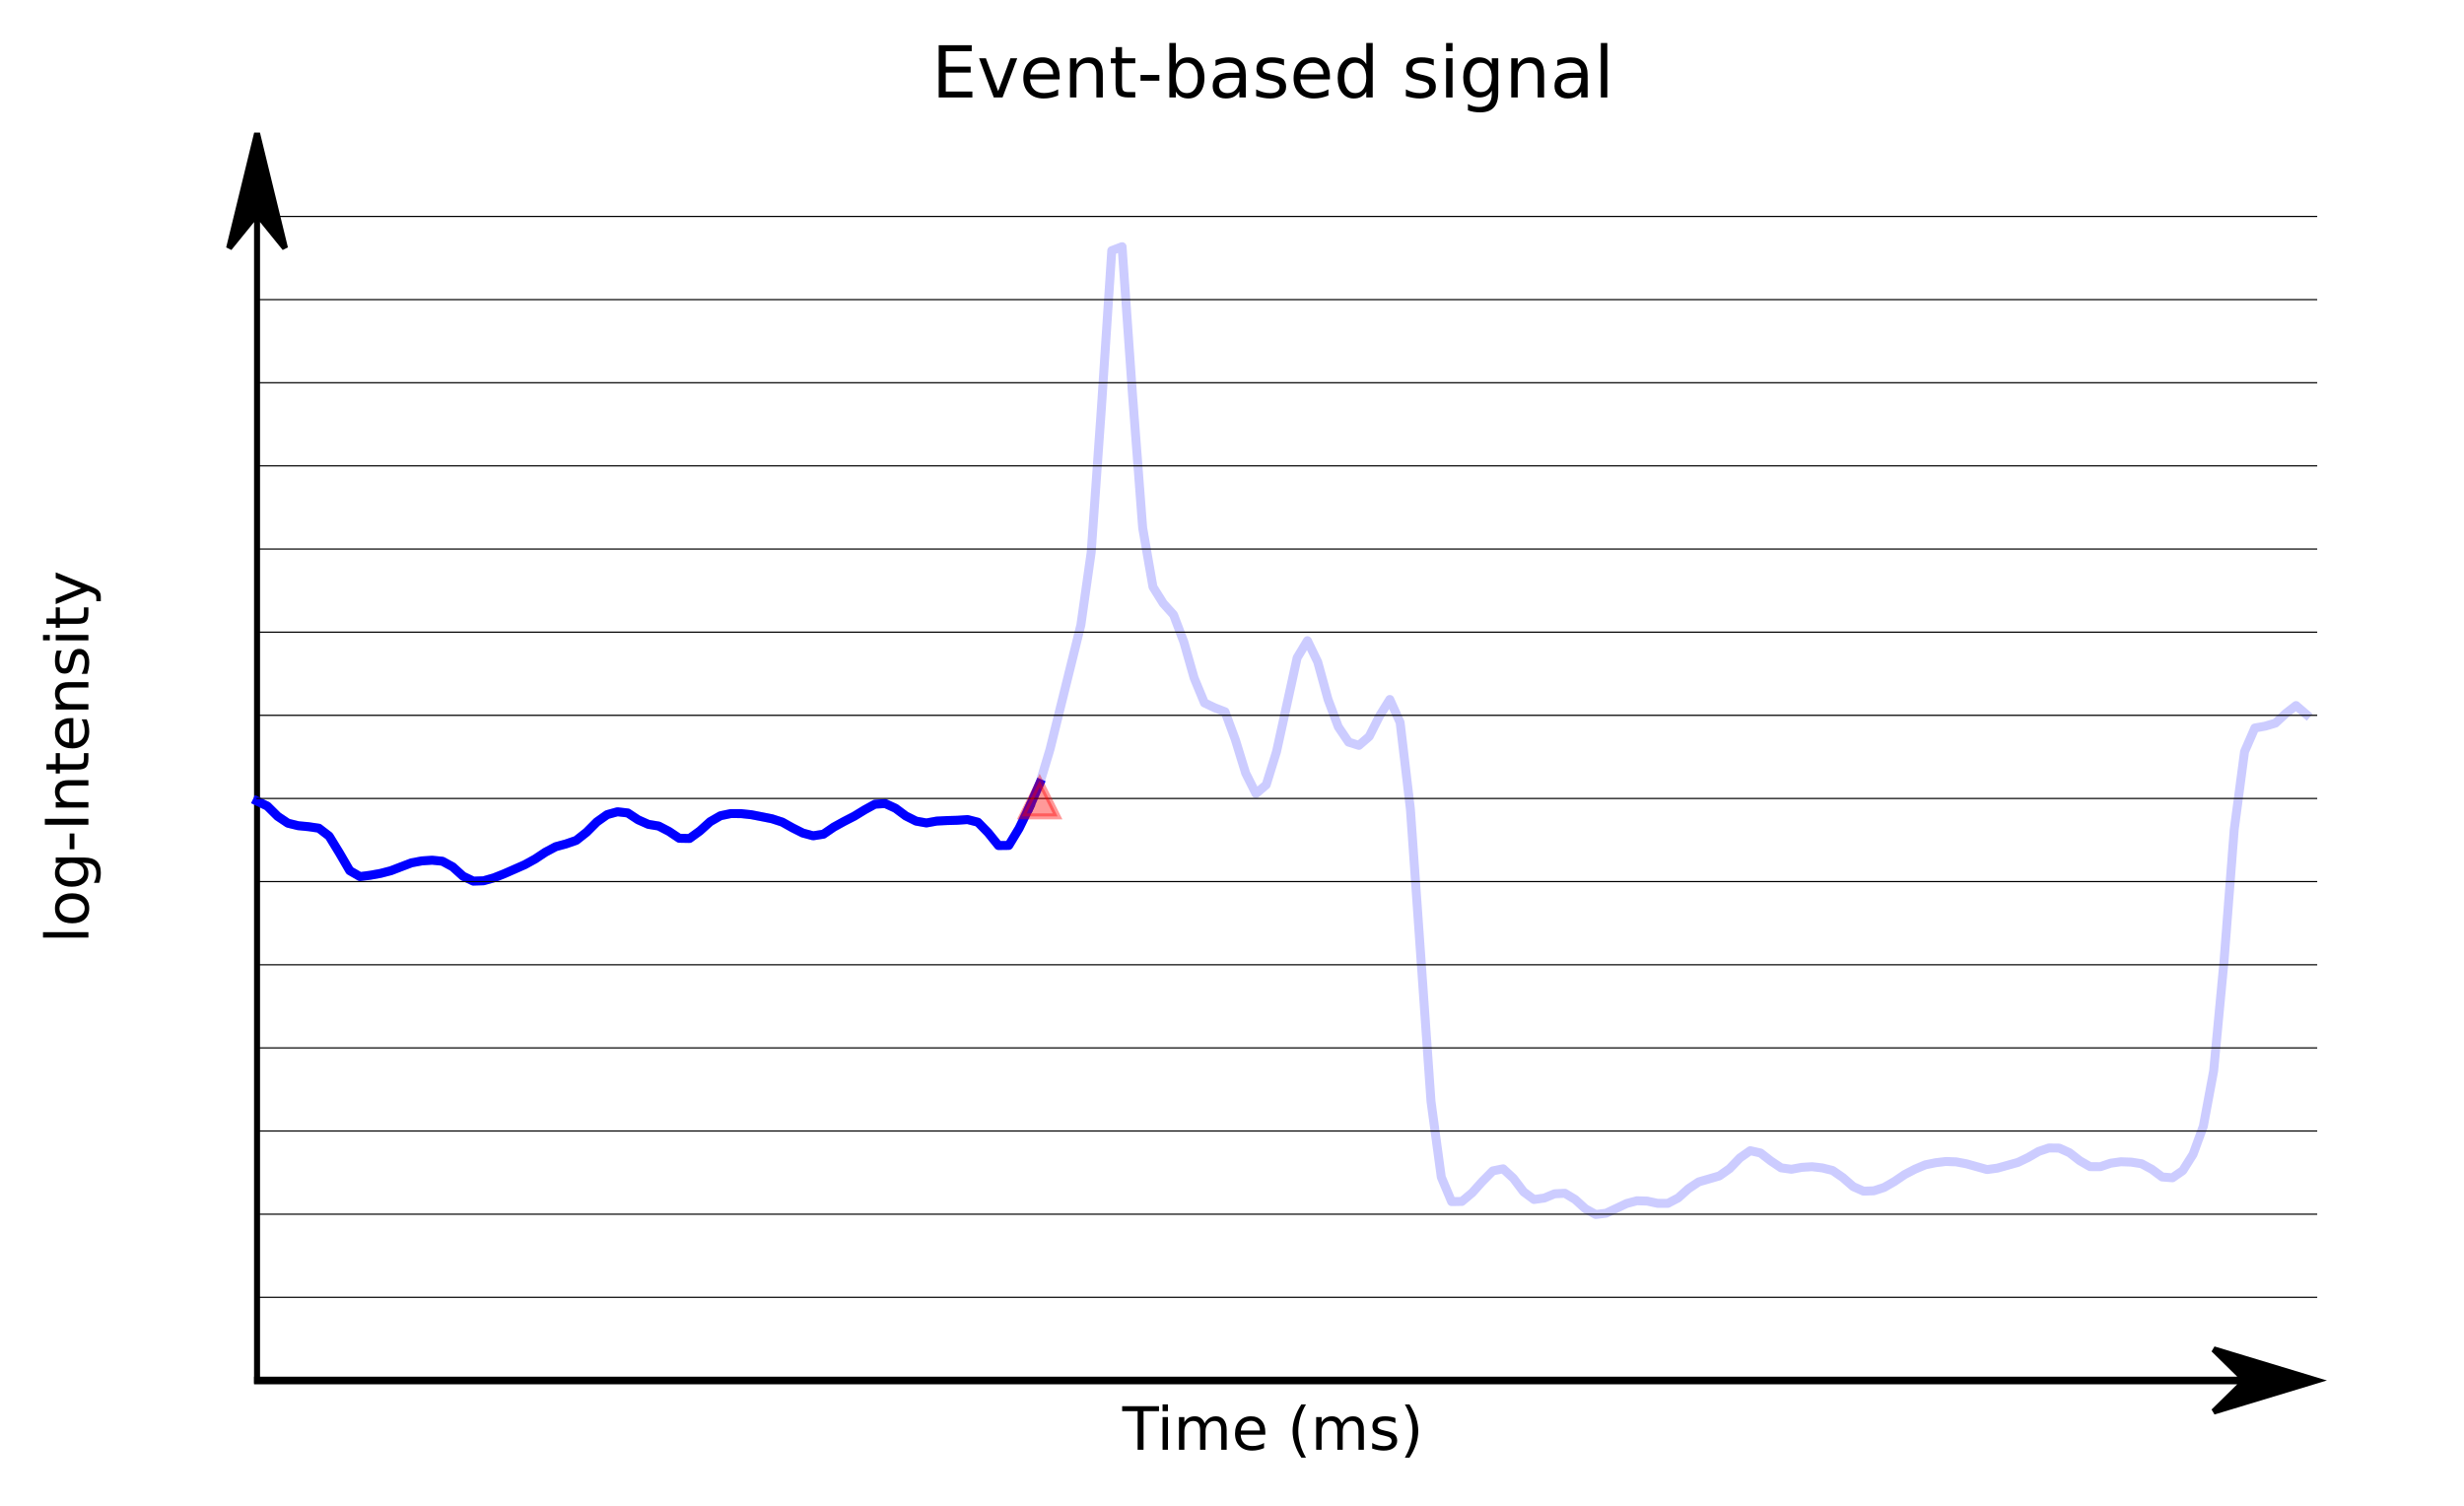
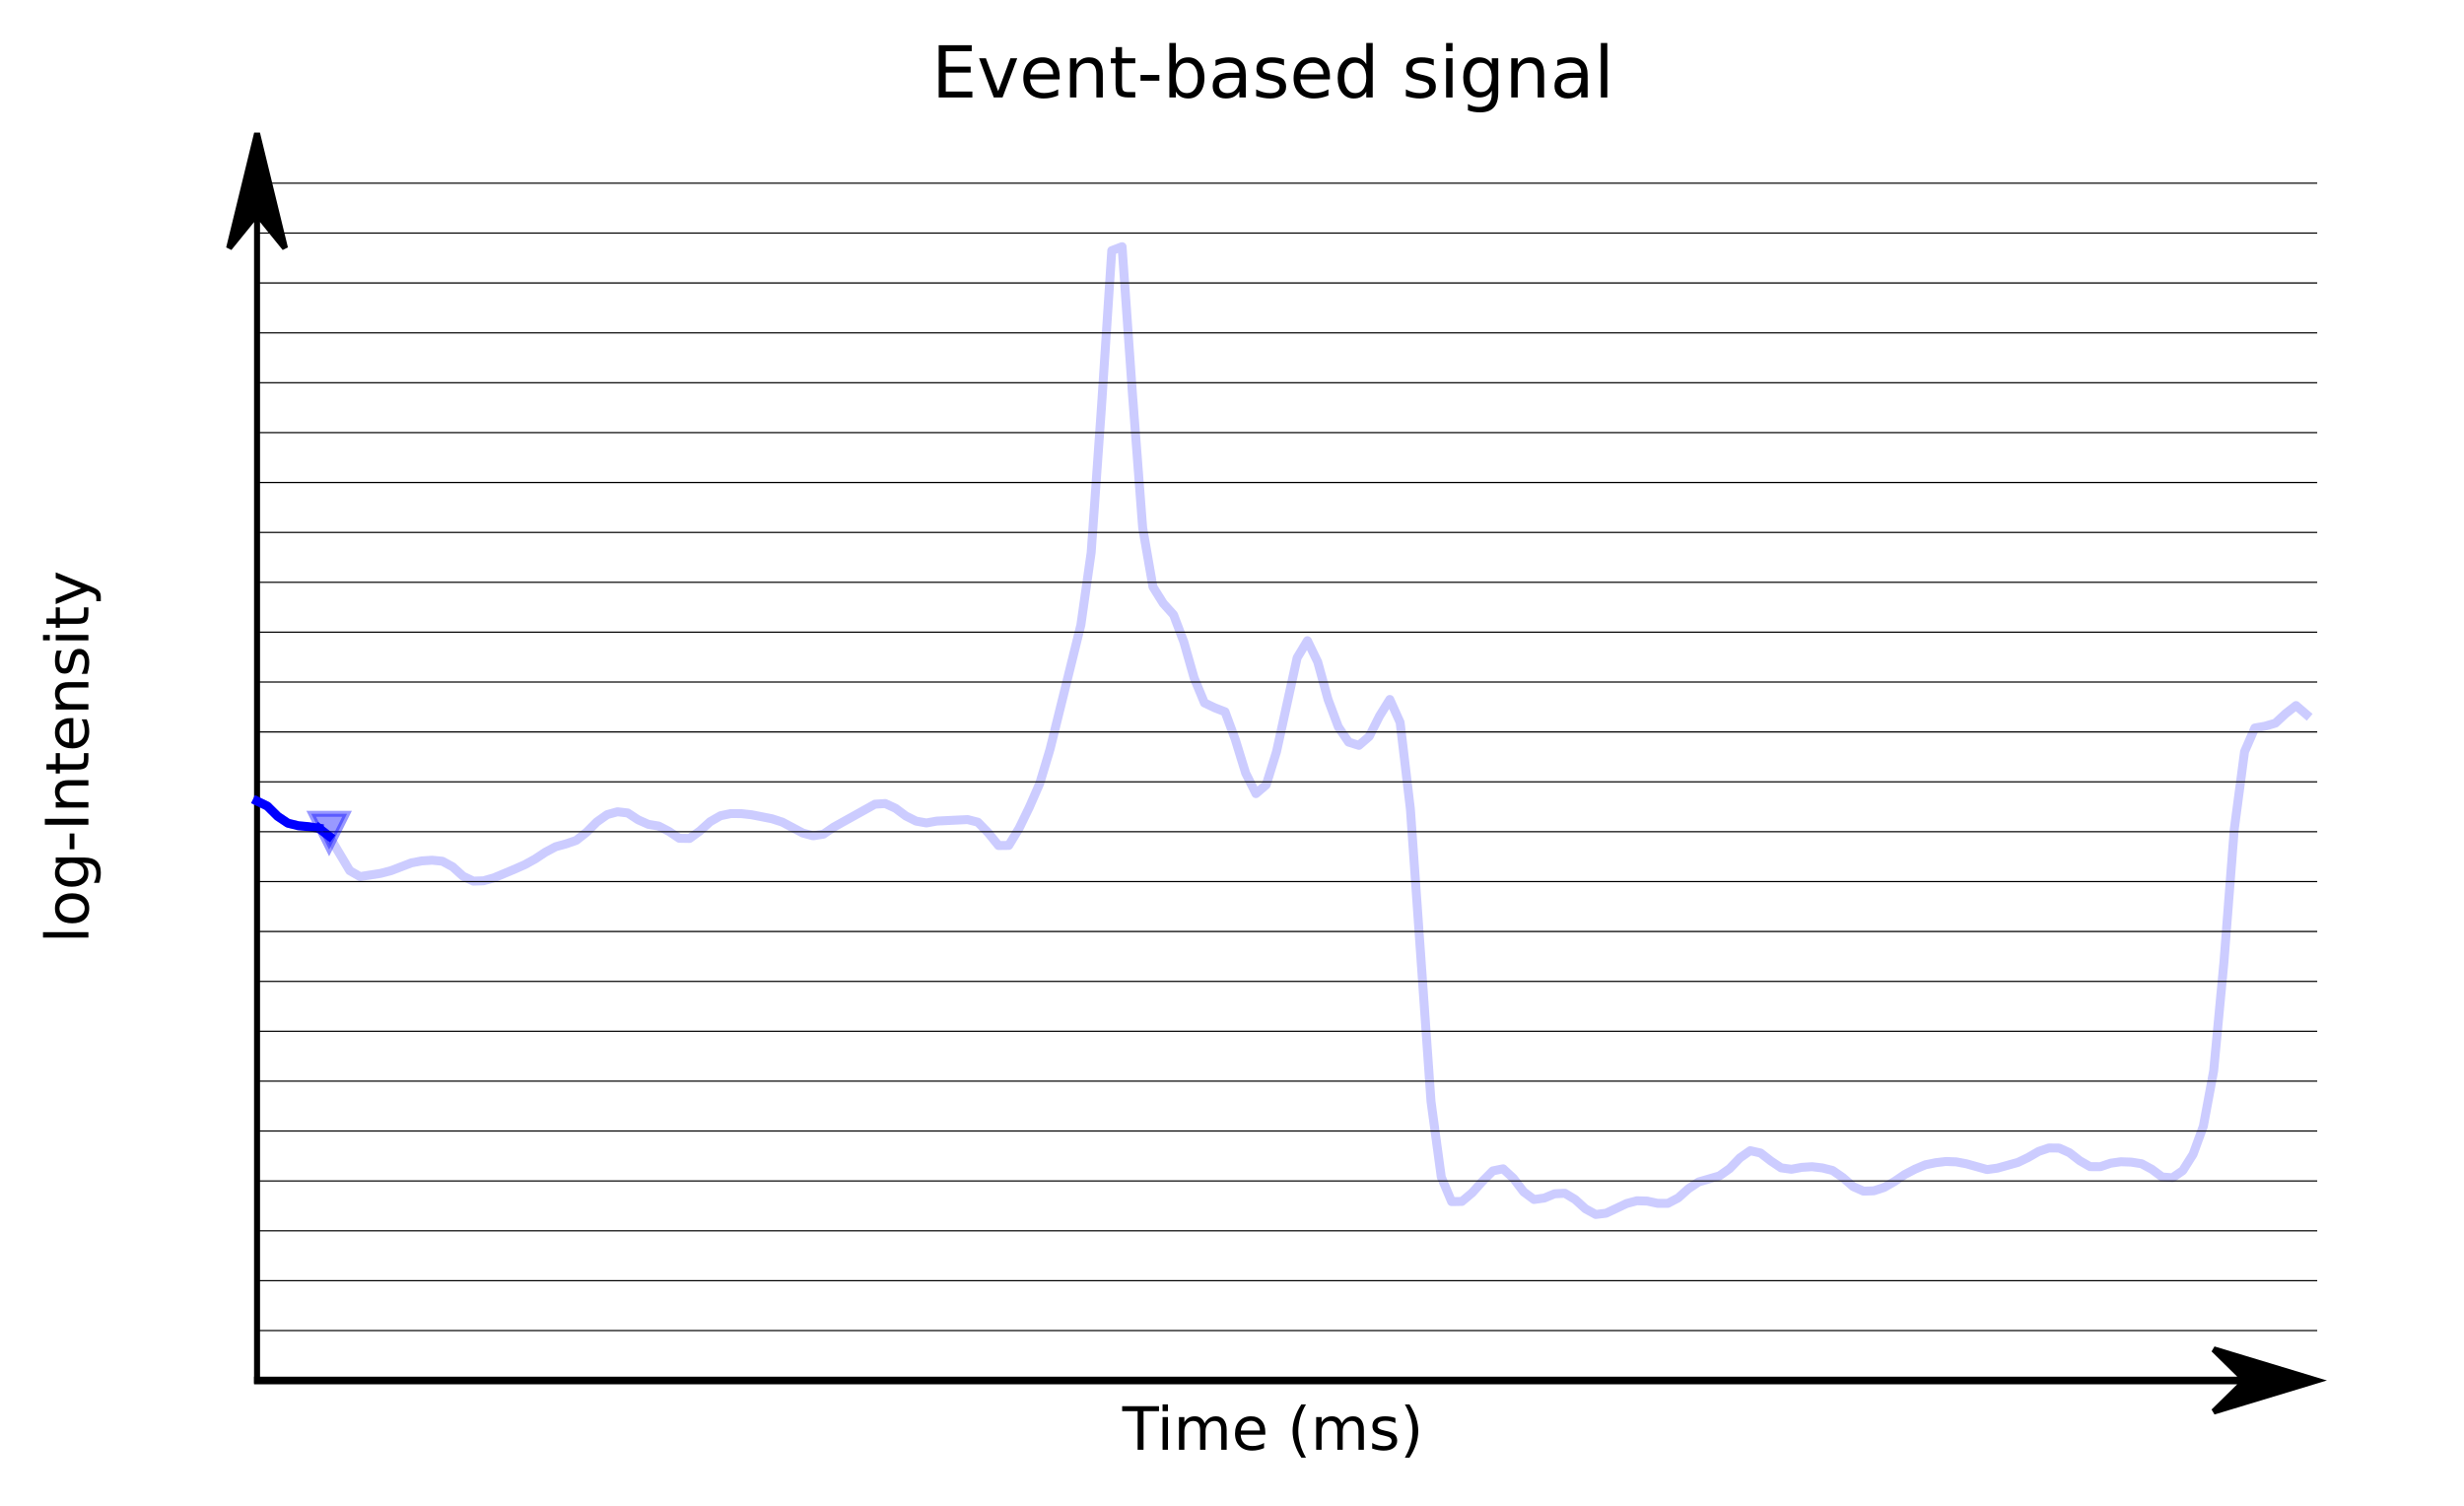
<svg xmlns="http://www.w3.org/2000/svg" xmlns:xlink="http://www.w3.org/1999/xlink" width="412.523pt" height="251.996pt" viewBox="0 0 412.523 251.996" version="1.1">
  <defs>
    <style type="text/css">*{stroke-linejoin: round; stroke-linecap: butt}</style>
  </defs>
  <g id="figure_1">
    <g id="patch_1">
      <path d="M 0 251.996  L 412.523 251.996  L 412.523 0  L 0 0  L 0 251.996  z " style="fill: none" />
    </g>
    <g id="axes_1">
      <g id="patch_2">
        <path d="M 20.878 231.118  L 405.323 231.118  L 405.323 22.318  L 20.878 22.318  L 20.878 231.118  z " style="fill: none" />
      </g>
      <g id="patch_3">
        <path d="M 387.848 231.118  L 370.608 236.338  L 375.78 231.256  L 43.035 231.256  L 43.035 230.98  L 375.78 230.98  L 370.608 225.898  z " style="stroke: #000000; stroke-linejoin: miter" />
      </g>
      <g id="patch_4">
        <path d="M 43.035 22.318  L 47.717 41.54  L 43.036 35.774  L 43.036 231.118  L 43.034 231.118  L 43.034 35.774  L 38.353 41.54  z " style="stroke: #000000; stroke-linejoin: miter" />
      </g>
      <g id="matplotlib.axis_1">
        <g id="text_1">
          <g transform="translate(187.9013 242.7166) scale(0.1 -0.1)">
            <defs>
              <path id="DejaVuSans-54" d="M -19 4666  L 3928 4666  L 3928 4134  L 2272 4134  L 2272 0  L 1638 0  L 1638 4134  L -19 4134  L -19 4666  z " transform="scale(0.015625)" />
              <path id="DejaVuSans-69" d="M 603 3500  L 1178 3500  L 1178 0  L 603 0  L 603 3500  z M 603 4863  L 1178 4863  L 1178 4134  L 603 4134  L 603 4863  z " transform="scale(0.015625)" />
              <path id="DejaVuSans-6d" d="M 3328 2828  Q 3544 3216 3844 3400  Q 4144 3584 4550 3584  Q 5097 3584 5394 3201  Q 5691 2819 5691 2113  L 5691 0  L 5113 0  L 5113 2094  Q 5113 2597 4934 2840  Q 4756 3084 4391 3084  Q 3944 3084 3684 2787  Q 3425 2491 3425 1978  L 3425 0  L 2847 0  L 2847 2094  Q 2847 2600 2669 2842  Q 2491 3084 2119 3084  Q 1678 3084 1418 2786  Q 1159 2488 1159 1978  L 1159 0  L 581 0  L 581 3500  L 1159 3500  L 1159 2956  Q 1356 3278 1631 3431  Q 1906 3584 2284 3584  Q 2666 3584 2933 3390  Q 3200 3197 3328 2828  z " transform="scale(0.015625)" />
              <path id="DejaVuSans-65" d="M 3597 1894  L 3597 1613  L 953 1613  Q 991 1019 1311 708  Q 1631 397 2203 397  Q 2534 397 2845 478  Q 3156 559 3463 722  L 3463 178  Q 3153 47 2828 -22  Q 2503 -91 2169 -91  Q 1331 -91 842 396  Q 353 884 353 1716  Q 353 2575 817 3079  Q 1281 3584 2069 3584  Q 2775 3584 3186 3129  Q 3597 2675 3597 1894  z M 3022 2063  Q 3016 2534 2758 2815  Q 2500 3097 2075 3097  Q 1594 3097 1305 2825  Q 1016 2553 972 2059  L 3022 2063  z " transform="scale(0.015625)" />
              <path id="DejaVuSans-20" transform="scale(0.015625)" />
              <path id="DejaVuSans-28" d="M 1984 4856  Q 1566 4138 1362 3434  Q 1159 2731 1159 2009  Q 1159 1288 1364 580  Q 1569 -128 1984 -844  L 1484 -844  Q 1016 -109 783 600  Q 550 1309 550 2009  Q 550 2706 781 3412  Q 1013 4119 1484 4856  L 1984 4856  z " transform="scale(0.015625)" />
              <path id="DejaVuSans-73" d="M 2834 3397  L 2834 2853  Q 2591 2978 2328 3040  Q 2066 3103 1784 3103  Q 1356 3103 1142 2972  Q 928 2841 928 2578  Q 928 2378 1081 2264  Q 1234 2150 1697 2047  L 1894 2003  Q 2506 1872 2764 1633  Q 3022 1394 3022 966  Q 3022 478 2636 193  Q 2250 -91 1575 -91  Q 1294 -91 989 -36  Q 684 19 347 128  L 347 722  Q 666 556 975 473  Q 1284 391 1588 391  Q 1994 391 2212 530  Q 2431 669 2431 922  Q 2431 1156 2273 1281  Q 2116 1406 1581 1522  L 1381 1569  Q 847 1681 609 1914  Q 372 2147 372 2553  Q 372 3047 722 3315  Q 1072 3584 1716 3584  Q 2034 3584 2315 3537  Q 2597 3491 2834 3397  z " transform="scale(0.015625)" />
              <path id="DejaVuSans-29" d="M 513 4856  L 1013 4856  Q 1481 4119 1714 3412  Q 1947 2706 1947 2009  Q 1947 1309 1714 600  Q 1481 -109 1013 -844  L 513 -844  Q 928 -128 1133 580  Q 1338 1288 1338 2009  Q 1338 2731 1133 3434  Q 928 4138 513 4856  z " transform="scale(0.015625)" />
            </defs>
            <use xlink:href="#DejaVuSans-54" />
            <use xlink:href="#DejaVuSans-69" x="57.959" />
            <use xlink:href="#DejaVuSans-6d" x="85.742" />
            <use xlink:href="#DejaVuSans-65" x="183.154" />
            <use xlink:href="#DejaVuSans-20" x="244.678" />
            <use xlink:href="#DejaVuSans-28" x="276.465" />
            <use xlink:href="#DejaVuSans-6d" x="315.479" />
            <use xlink:href="#DejaVuSans-73" x="412.891" />
            <use xlink:href="#DejaVuSans-29" x="464.99" />
          </g>
        </g>
      </g>
      <g id="matplotlib.axis_2">
        <g id="text_2">
          <g transform="translate(14.79844 157.9072) rotate(-90) scale(0.1 -0.1)">
            <defs>
              <path id="DejaVuSans-6c" d="M 603 4863  L 1178 4863  L 1178 0  L 603 0  L 603 4863  z " transform="scale(0.015625)" />
              <path id="DejaVuSans-6f" d="M 1959 3097  Q 1497 3097 1228 2736  Q 959 2375 959 1747  Q 959 1119 1226 758  Q 1494 397 1959 397  Q 2419 397 2687 759  Q 2956 1122 2956 1747  Q 2956 2369 2687 2733  Q 2419 3097 1959 3097  z M 1959 3584  Q 2709 3584 3137 3096  Q 3566 2609 3566 1747  Q 3566 888 3137 398  Q 2709 -91 1959 -91  Q 1206 -91 779 398  Q 353 888 353 1747  Q 353 2609 779 3096  Q 1206 3584 1959 3584  z " transform="scale(0.015625)" />
              <path id="DejaVuSans-67" d="M 2906 1791  Q 2906 2416 2648 2759  Q 2391 3103 1925 3103  Q 1463 3103 1205 2759  Q 947 2416 947 1791  Q 947 1169 1205 825  Q 1463 481 1925 481  Q 2391 481 2648 825  Q 2906 1169 2906 1791  z M 3481 434  Q 3481 -459 3084 -895  Q 2688 -1331 1869 -1331  Q 1566 -1331 1297 -1286  Q 1028 -1241 775 -1147  L 775 -588  Q 1028 -725 1275 -790  Q 1522 -856 1778 -856  Q 2344 -856 2625 -561  Q 2906 -266 2906 331  L 2906 616  Q 2728 306 2450 153  Q 2172 0 1784 0  Q 1141 0 747 490  Q 353 981 353 1791  Q 353 2603 747 3093  Q 1141 3584 1784 3584  Q 2172 3584 2450 3431  Q 2728 3278 2906 2969  L 2906 3500  L 3481 3500  L 3481 434  z " transform="scale(0.015625)" />
              <path id="DejaVuSans-2d" d="M 313 2009  L 1997 2009  L 1997 1497  L 313 1497  L 313 2009  z " transform="scale(0.015625)" />
              <path id="DejaVuSans-49" d="M 628 4666  L 1259 4666  L 1259 0  L 628 0  L 628 4666  z " transform="scale(0.015625)" />
              <path id="DejaVuSans-6e" d="M 3513 2113  L 3513 0  L 2938 0  L 2938 2094  Q 2938 2591 2744 2837  Q 2550 3084 2163 3084  Q 1697 3084 1428 2787  Q 1159 2491 1159 1978  L 1159 0  L 581 0  L 581 3500  L 1159 3500  L 1159 2956  Q 1366 3272 1645 3428  Q 1925 3584 2291 3584  Q 2894 3584 3203 3211  Q 3513 2838 3513 2113  z " transform="scale(0.015625)" />
              <path id="DejaVuSans-74" d="M 1172 4494  L 1172 3500  L 2356 3500  L 2356 3053  L 1172 3053  L 1172 1153  Q 1172 725 1289 603  Q 1406 481 1766 481  L 2356 481  L 2356 0  L 1766 0  Q 1100 0 847 248  Q 594 497 594 1153  L 594 3053  L 172 3053  L 172 3500  L 594 3500  L 594 4494  L 1172 4494  z " transform="scale(0.015625)" />
              <path id="DejaVuSans-79" d="M 2059 -325  Q 1816 -950 1584 -1140  Q 1353 -1331 966 -1331  L 506 -1331  L 506 -850  L 844 -850  Q 1081 -850 1212 -737  Q 1344 -625 1503 -206  L 1606 56  L 191 3500  L 800 3500  L 1894 763  L 2988 3500  L 3597 3500  L 2059 -325  z " transform="scale(0.015625)" />
            </defs>
            <use xlink:href="#DejaVuSans-6c" />
            <use xlink:href="#DejaVuSans-6f" x="27.783" />
            <use xlink:href="#DejaVuSans-67" x="88.965" />
            <use xlink:href="#DejaVuSans-2d" x="152.441" />
            <use xlink:href="#DejaVuSans-49" x="188.525" />
            <use xlink:href="#DejaVuSans-6e" x="218.018" />
            <use xlink:href="#DejaVuSans-74" x="281.396" />
            <use xlink:href="#DejaVuSans-65" x="320.605" />
            <use xlink:href="#DejaVuSans-6e" x="382.129" />
            <use xlink:href="#DejaVuSans-73" x="445.508" />
            <use xlink:href="#DejaVuSans-69" x="497.607" />
            <use xlink:href="#DejaVuSans-74" x="525.391" />
            <use xlink:href="#DejaVuSans-79" x="564.6" />
          </g>
        </g>
      </g>
      <g id="line2d_1">
-         <path d="M 43.035 134.121  L 44.759 134.957  L 46.483 136.664  L 48.207 137.82  L 49.931 138.24  L 53.379 138.657  L 55.103 139.981  L 58.551 145.763  L 60.275 146.759  L 63.724 146.221  L 65.448 145.774  L 68.896 144.456  L 70.62 144.132  L 72.344 144.017  L 74.068 144.186  L 75.792 145.127  L 77.516 146.688  L 79.24 147.516  L 80.964 147.459  L 82.688 146.968  L 86.136 145.528  L 87.861 144.766  L 89.585 143.818  L 91.309 142.676  L 93.033 141.756  L 94.757 141.288  L 96.481 140.693  L 98.205 139.333  L 99.929 137.604  L 101.653 136.384  L 103.377 135.907  L 105.101 136.106  L 106.825 137.245  L 108.549 138.013  L 110.273 138.295  L 111.997 139.191  L 113.722 140.345  L 115.446 140.375  L 117.17 139.123  L 118.894 137.569  L 120.618 136.573  L 122.342 136.211  L 124.066 136.214  L 125.79 136.4  L 129.238 137.077  L 130.962 137.633  L 134.41 139.468  L 136.134 139.927  L 137.858 139.659  L 139.583 138.476  L 146.479 134.639  L 148.203 134.529  L 149.927 135.323  L 151.651 136.606  L 153.375 137.472  L 155.099 137.778  L 156.823 137.467  L 161.995 137.212  L 163.719 137.654  L 165.444 139.422  L 167.168 141.556  L 168.892 141.535  L 170.616 138.685  L 172.34 135.131  L 174.064 131.185  L 175.788 125.474  L 180.96 104.633  L 182.684 92.493  L 184.408 68.139  L 186.132 41.956  L 187.856 41.3  L 189.58 65.755  L 191.305 88.371  L 193.029 98.262  L 194.753 101.013  L 196.477 102.926  L 198.201 107.48  L 199.925 113.516  L 201.649 117.676  L 203.373 118.498  L 205.097 119.169  L 206.821 123.833  L 208.545 129.429  L 210.269 132.869  L 211.993 131.388  L 213.717 125.829  L 217.166 110.128  L 218.89 107.268  L 220.614 110.831  L 222.338 117.095  L 224.062 121.692  L 225.786 124.246  L 227.51 124.791  L 229.234 123.304  L 230.958 119.879  L 232.682 117.105  L 234.406 120.942  L 236.13 135.474  L 239.578 184.399  L 241.303 197.08  L 243.027 201.174  L 244.751 201.143  L 246.475 199.696  L 248.199 197.775  L 249.923 196.033  L 251.647 195.679  L 253.371 197.271  L 255.095 199.548  L 256.819 200.82  L 258.543 200.577  L 260.267 199.867  L 261.991 199.78  L 263.715 200.818  L 265.439 202.385  L 267.164 203.329  L 268.888 203.116  L 272.336 201.49  L 274.06 201.033  L 275.784 201.088  L 277.508 201.461  L 279.232 201.466  L 280.956 200.562  L 282.68 199.018  L 284.404 197.871  L 287.852 196.871  L 289.576 195.651  L 291.3 193.856  L 293.025 192.646  L 294.749 193.034  L 296.473 194.368  L 298.197 195.521  L 299.921 195.759  L 301.645 195.441  L 303.369 195.331  L 305.093 195.532  L 306.817 195.962  L 308.541 197.16  L 310.265 198.66  L 311.989 199.422  L 313.713 199.364  L 315.437 198.804  L 317.161 197.811  L 318.886 196.639  L 320.61 195.741  L 322.334 195.017  L 324.058 194.663  L 325.782 194.455  L 327.506 194.52  L 329.23 194.844  L 332.678 195.806  L 334.402 195.571  L 337.85 194.608  L 339.574 193.777  L 341.298 192.775  L 343.022 192.193  L 344.747 192.211  L 346.471 192.988  L 348.195 194.326  L 349.919 195.319  L 351.643 195.325  L 353.367 194.743  L 355.091 194.5  L 356.815 194.563  L 358.539 194.83  L 360.263 195.763  L 361.987 197.05  L 363.711 197.183  L 365.435 195.986  L 367.159 193.258  L 368.883 188.554  L 370.608 179.3  L 372.332 161.08  L 374.056 138.854  L 375.78 125.853  L 377.504 121.881  L 379.228 121.574  L 380.952 121.064  L 382.676 119.463  L 384.4 118.122  L 386.124 119.603  L 386.124 119.603  " clip-path="url(#p8279bc984d)" style="fill: none; stroke: #0000ff; stroke-opacity: 0.2; stroke-width: 1.5; stroke-linecap: square" />
+         <path d="M 43.035 134.121  L 44.759 134.957  L 46.483 136.664  L 48.207 137.82  L 49.931 138.24  L 53.379 138.657  L 55.103 139.981  L 58.551 145.763  L 60.275 146.759  L 63.724 146.221  L 65.448 145.774  L 68.896 144.456  L 70.62 144.132  L 72.344 144.017  L 74.068 144.186  L 75.792 145.127  L 77.516 146.688  L 79.24 147.516  L 80.964 147.459  L 82.688 146.968  L 86.136 145.528  L 87.861 144.766  L 89.585 143.818  L 91.309 142.676  L 93.033 141.756  L 94.757 141.288  L 96.481 140.693  L 98.205 139.333  L 99.929 137.604  L 101.653 136.384  L 103.377 135.907  L 105.101 136.106  L 106.825 137.245  L 108.549 138.013  L 110.273 138.295  L 111.997 139.191  L 113.722 140.345  L 115.446 140.375  L 117.17 139.123  L 118.894 137.569  L 120.618 136.573  L 122.342 136.211  L 124.066 136.214  L 125.79 136.4  L 129.238 137.077  L 130.962 137.633  L 134.41 139.468  L 136.134 139.927  L 137.858 139.659  L 139.583 138.476  L 146.479 134.639  L 148.203 134.529  L 149.927 135.323  L 151.651 136.606  L 153.375 137.472  L 155.099 137.778  L 156.823 137.467  L 161.995 137.212  L 163.719 137.654  L 165.444 139.422  L 167.168 141.556  L 168.892 141.535  L 170.616 138.685  L 172.34 135.131  L 174.064 131.185  L 175.788 125.474  L 180.96 104.633  L 182.684 92.493  L 184.408 68.139  L 186.132 41.956  L 187.856 41.3  L 189.58 65.755  L 191.305 88.371  L 193.029 98.262  L 194.753 101.013  L 196.477 102.926  L 198.201 107.48  L 199.925 113.516  L 201.649 117.676  L 203.373 118.498  L 205.097 119.169  L 206.821 123.833  L 208.545 129.429  L 210.269 132.869  L 211.993 131.388  L 213.717 125.829  L 217.166 110.128  L 218.89 107.268  L 220.614 110.831  L 222.338 117.095  L 224.062 121.692  L 225.786 124.246  L 227.51 124.791  L 229.234 123.304  L 230.958 119.879  L 232.682 117.105  L 234.406 120.942  L 236.13 135.474  L 239.578 184.399  L 241.303 197.08  L 243.027 201.174  L 244.751 201.143  L 246.475 199.696  L 248.199 197.775  L 249.923 196.033  L 251.647 195.679  L 253.371 197.271  L 255.095 199.548  L 256.819 200.82  L 258.543 200.577  L 260.267 199.867  L 261.991 199.78  L 263.715 200.818  L 265.439 202.385  L 267.164 203.329  L 268.888 203.116  L 272.336 201.49  L 274.06 201.033  L 275.784 201.088  L 277.508 201.461  L 279.232 201.466  L 280.956 200.562  L 282.68 199.018  L 284.404 197.871  L 287.852 196.871  L 289.576 195.651  L 291.3 193.856  L 293.025 192.646  L 294.749 193.034  L 296.473 194.368  L 298.197 195.521  L 299.921 195.759  L 301.645 195.441  L 303.369 195.331  L 305.093 195.532  L 306.817 195.962  L 308.541 197.16  L 310.265 198.66  L 311.989 199.422  L 313.713 199.364  L 315.437 198.804  L 317.161 197.811  L 318.886 196.639  L 320.61 195.741  L 322.334 195.017  L 324.058 194.663  L 325.782 194.455  L 327.506 194.52  L 329.23 194.844  L 332.678 195.806  L 334.402 195.571  L 337.85 194.608  L 339.574 193.777  L 341.298 192.775  L 343.022 192.193  L 344.747 192.211  L 346.471 192.988  L 348.195 194.326  L 349.919 195.319  L 351.643 195.325  L 353.367 194.743  L 355.091 194.5  L 356.815 194.563  L 358.539 194.83  L 360.263 195.763  L 361.987 197.05  L 363.711 197.183  L 365.435 195.986  L 367.159 193.258  L 368.883 188.554  L 370.608 179.3  L 372.332 161.08  L 374.056 138.854  L 375.78 125.853  L 377.504 121.881  L 379.228 121.574  L 380.952 121.064  L 382.676 119.463  L 384.4 118.122  L 386.124 119.603  L 386.124 119.603  " clip-path="url(#pff65ac7ebb)" style="fill: none; stroke: #0000ff; stroke-opacity: 0.2; stroke-width: 1.5; stroke-linecap: square" />
      </g>
      <g id="line2d_2">
-         <path d="M 43.035 134.121  L 44.759 134.957  L 46.483 136.664  L 48.207 137.82  L 49.931 138.24  L 51.655 138.398  L 53.379 138.657  L 55.103 139.981  L 56.827 142.794  L 58.551 145.763  L 60.275 146.759  L 62 146.537  L 63.724 146.221  L 65.448 145.774  L 67.172 145.109  L 68.896 144.456  L 70.62 144.132  L 72.344 144.017  L 74.068 144.186  L 75.792 145.127  L 77.516 146.688  L 79.24 147.516  L 80.964 147.459  L 82.688 146.968  L 84.412 146.287  L 86.136 145.528  L 87.861 144.766  L 89.585 143.818  L 91.309 142.676  L 93.033 141.756  L 94.757 141.288  L 96.481 140.693  L 98.205 139.333  L 99.929 137.604  L 101.653 136.384  L 103.377 135.907  L 105.101 136.106  L 106.825 137.245  L 108.549 138.013  L 110.273 138.295  L 111.997 139.191  L 113.722 140.345  L 115.446 140.375  L 117.17 139.123  L 118.894 137.569  L 120.618 136.573  L 122.342 136.211  L 124.066 136.214  L 125.79 136.4  L 127.514 136.734  L 129.238 137.077  L 130.962 137.633  L 132.686 138.606  L 134.41 139.468  L 136.134 139.927  L 137.858 139.659  L 139.583 138.476  L 141.307 137.528  L 143.031 136.648  L 144.755 135.583  L 146.479 134.639  L 148.203 134.529  L 149.927 135.323  L 151.651 136.606  L 153.375 137.472  L 155.099 137.778  L 156.823 137.467  L 158.547 137.379  L 160.271 137.333  L 161.995 137.212  L 163.719 137.654  L 165.444 139.422  L 167.168 141.556  L 168.892 141.535  L 170.616 138.685  L 172.34 135.131  " clip-path="url(#p8279bc984d)" style="fill: none; stroke: #0000ff; stroke-width: 1.5; stroke-linecap: square" />
+         <path d="M 43.035 134.121  L 44.759 134.957  L 46.483 136.664  L 48.207 137.82  L 49.931 138.24  L 51.655 138.398  L 53.379 138.657  " clip-path="url(#pff65ac7ebb)" style="fill: none; stroke: #0000ff; stroke-width: 1.5; stroke-linecap: square" />
      </g>
      <g id="line2d_3">
-         <path d="M 172.34 135.131  L 174.064 131.185  " clip-path="url(#p8279bc984d)" style="fill: none; stroke: #0000ff; stroke-width: 1.5; stroke-linecap: square" />
+         <path d="M 53.379 138.657  L 55.103 139.981  " clip-path="url(#pff65ac7ebb)" style="fill: none; stroke: #0000ff; stroke-width: 1.5; stroke-linecap: square" />
      </g>
      <g id="line2d_4">
-         <path d="M 43.035 231.118  L 387.848 231.118  " clip-path="url(#p8279bc984d)" style="fill: none; stroke: #000000; stroke-width: 0.2; stroke-linecap: square" />
+         <path d="M 43.035 231.118  L 387.848 231.118  " clip-path="url(#pff65ac7ebb)" style="fill: none; stroke: #000000; stroke-width: 0.2; stroke-linecap: square" />
      </g>
      <g id="line2d_5">
-         <path d="M 43.035 217.198  L 387.848 217.198  " clip-path="url(#p8279bc984d)" style="fill: none; stroke: #000000; stroke-width: 0.2; stroke-linecap: square" />
+         <path d="M 43.035 222.766  L 387.848 222.766  " clip-path="url(#pff65ac7ebb)" style="fill: none; stroke: #000000; stroke-width: 0.2; stroke-linecap: square" />
      </g>
      <g id="line2d_6">
-         <path d="M 43.035 203.278  L 387.848 203.278  " clip-path="url(#p8279bc984d)" style="fill: none; stroke: #000000; stroke-width: 0.2; stroke-linecap: square" />
+         <path d="M 43.035 214.414  L 387.848 214.414  " clip-path="url(#pff65ac7ebb)" style="fill: none; stroke: #000000; stroke-width: 0.2; stroke-linecap: square" />
      </g>
      <g id="line2d_7">
-         <path d="M 43.035 189.358  L 387.848 189.358  " clip-path="url(#p8279bc984d)" style="fill: none; stroke: #000000; stroke-width: 0.2; stroke-linecap: square" />
+         <path d="M 43.035 206.062  L 387.848 206.062  " clip-path="url(#pff65ac7ebb)" style="fill: none; stroke: #000000; stroke-width: 0.2; stroke-linecap: square" />
      </g>
      <g id="line2d_8">
-         <path d="M 43.035 175.438  L 387.848 175.438  " clip-path="url(#p8279bc984d)" style="fill: none; stroke: #000000; stroke-width: 0.2; stroke-linecap: square" />
+         <path d="M 43.035 197.71  L 387.848 197.71  " clip-path="url(#pff65ac7ebb)" style="fill: none; stroke: #000000; stroke-width: 0.2; stroke-linecap: square" />
      </g>
      <g id="line2d_9">
-         <path d="M 43.035 161.518  L 387.848 161.518  " clip-path="url(#p8279bc984d)" style="fill: none; stroke: #000000; stroke-width: 0.2; stroke-linecap: square" />
+         <path d="M 43.035 189.358  L 387.848 189.358  " clip-path="url(#pff65ac7ebb)" style="fill: none; stroke: #000000; stroke-width: 0.2; stroke-linecap: square" />
      </g>
      <g id="line2d_10">
-         <path d="M 43.035 147.598  L 387.848 147.598  " clip-path="url(#p8279bc984d)" style="fill: none; stroke: #000000; stroke-width: 0.2; stroke-linecap: square" />
+         <path d="M 43.035 181.006  L 387.848 181.006  " clip-path="url(#pff65ac7ebb)" style="fill: none; stroke: #000000; stroke-width: 0.2; stroke-linecap: square" />
      </g>
      <g id="line2d_11">
-         <path d="M 43.035 133.678  L 387.848 133.678  " clip-path="url(#p8279bc984d)" style="fill: none; stroke: #000000; stroke-width: 0.2; stroke-linecap: square" />
+         <path d="M 43.035 172.654  L 387.848 172.654  " clip-path="url(#pff65ac7ebb)" style="fill: none; stroke: #000000; stroke-width: 0.2; stroke-linecap: square" />
      </g>
      <g id="line2d_12">
-         <path d="M 43.035 119.758  L 387.848 119.758  " clip-path="url(#p8279bc984d)" style="fill: none; stroke: #000000; stroke-width: 0.2; stroke-linecap: square" />
+         <path d="M 43.035 164.302  L 387.848 164.302  " clip-path="url(#pff65ac7ebb)" style="fill: none; stroke: #000000; stroke-width: 0.2; stroke-linecap: square" />
      </g>
      <g id="line2d_13">
-         <path d="M 43.035 105.838  L 387.848 105.838  " clip-path="url(#p8279bc984d)" style="fill: none; stroke: #000000; stroke-width: 0.2; stroke-linecap: square" />
+         <path d="M 43.035 155.95  L 387.848 155.95  " clip-path="url(#pff65ac7ebb)" style="fill: none; stroke: #000000; stroke-width: 0.2; stroke-linecap: square" />
      </g>
      <g id="line2d_14">
-         <path d="M 43.035 91.918  L 387.848 91.918  " clip-path="url(#p8279bc984d)" style="fill: none; stroke: #000000; stroke-width: 0.2; stroke-linecap: square" />
+         <path d="M 43.035 147.598  L 387.848 147.598  " clip-path="url(#pff65ac7ebb)" style="fill: none; stroke: #000000; stroke-width: 0.2; stroke-linecap: square" />
      </g>
      <g id="line2d_15">
-         <path d="M 43.035 77.998  L 387.848 77.998  " clip-path="url(#p8279bc984d)" style="fill: none; stroke: #000000; stroke-width: 0.2; stroke-linecap: square" />
+         <path d="M 43.035 139.246  L 387.848 139.246  " clip-path="url(#pff65ac7ebb)" style="fill: none; stroke: #000000; stroke-width: 0.2; stroke-linecap: square" />
      </g>
      <g id="line2d_16">
-         <path d="M 43.035 64.078  L 387.848 64.078  " clip-path="url(#p8279bc984d)" style="fill: none; stroke: #000000; stroke-width: 0.2; stroke-linecap: square" />
+         <path d="M 43.035 130.894  L 387.848 130.894  " clip-path="url(#pff65ac7ebb)" style="fill: none; stroke: #000000; stroke-width: 0.2; stroke-linecap: square" />
      </g>
      <g id="line2d_17">
-         <path d="M 43.035 50.158  L 387.848 50.158  " clip-path="url(#p8279bc984d)" style="fill: none; stroke: #000000; stroke-width: 0.2; stroke-linecap: square" />
+         <path d="M 43.035 122.542  L 387.848 122.542  " clip-path="url(#pff65ac7ebb)" style="fill: none; stroke: #000000; stroke-width: 0.2; stroke-linecap: square" />
      </g>
      <g id="line2d_18">
-         <path d="M 43.035 36.238  L 387.848 36.238  " clip-path="url(#p8279bc984d)" style="fill: none; stroke: #000000; stroke-width: 0.2; stroke-linecap: square" />
+         <path d="M 43.035 114.19  L 387.848 114.19  " clip-path="url(#pff65ac7ebb)" style="fill: none; stroke: #000000; stroke-width: 0.2; stroke-linecap: square" />
      </g>
      <g id="line2d_19">
+         <path d="M 43.035 105.838  L 387.848 105.838  " clip-path="url(#pff65ac7ebb)" style="fill: none; stroke: #000000; stroke-width: 0.2; stroke-linecap: square" />
+       </g>
+       <g id="line2d_20">
+         <path d="M 43.035 97.486  L 387.848 97.486  " clip-path="url(#pff65ac7ebb)" style="fill: none; stroke: #000000; stroke-width: 0.2; stroke-linecap: square" />
+       </g>
+       <g id="line2d_21">
+         <path d="M 43.035 89.134  L 387.848 89.134  " clip-path="url(#pff65ac7ebb)" style="fill: none; stroke: #000000; stroke-width: 0.2; stroke-linecap: square" />
+       </g>
+       <g id="line2d_22">
+         <path d="M 43.035 80.782  L 387.848 80.782  " clip-path="url(#pff65ac7ebb)" style="fill: none; stroke: #000000; stroke-width: 0.2; stroke-linecap: square" />
+       </g>
+       <g id="line2d_23">
+         <path d="M 43.035 72.43  L 387.848 72.43  " clip-path="url(#pff65ac7ebb)" style="fill: none; stroke: #000000; stroke-width: 0.2; stroke-linecap: square" />
+       </g>
+       <g id="line2d_24">
+         <path d="M 43.035 64.078  L 387.848 64.078  " clip-path="url(#pff65ac7ebb)" style="fill: none; stroke: #000000; stroke-width: 0.2; stroke-linecap: square" />
+       </g>
+       <g id="line2d_25">
+         <path d="M 43.035 55.726  L 387.848 55.726  " clip-path="url(#pff65ac7ebb)" style="fill: none; stroke: #000000; stroke-width: 0.2; stroke-linecap: square" />
+       </g>
+       <g id="line2d_26">
+         <path d="M 43.035 47.374  L 387.848 47.374  " clip-path="url(#pff65ac7ebb)" style="fill: none; stroke: #000000; stroke-width: 0.2; stroke-linecap: square" />
+       </g>
+       <g id="line2d_27">
+         <path d="M 43.035 39.022  L 387.848 39.022  " clip-path="url(#pff65ac7ebb)" style="fill: none; stroke: #000000; stroke-width: 0.2; stroke-linecap: square" />
+       </g>
+       <g id="line2d_28">
+         <path d="M 43.035 30.67  L 387.848 30.67  " clip-path="url(#pff65ac7ebb)" style="fill: none; stroke: #000000; stroke-width: 0.2; stroke-linecap: square" />
+       </g>
+       <g id="line2d_29">
        <defs>
-           <path id="m2c1d3baa38" d="M 0 -3  L -3 3  L 3 3  z " style="stroke: #ff0000; stroke-opacity: 0.4; stroke-linejoin: miter" />
+           <path id="m52b852bf82" d="M -0 3  L 3 -3  L -3 -3  z " style="stroke: #0000ff; stroke-opacity: 0.4; stroke-linejoin: miter" />
        </defs>
-         <g clip-path="url(#p8279bc984d)">
-           <use xlink:href="#m2c1d3baa38" x="174.064" y="133.678" style="fill: #ff0000; fill-opacity: 0.4; stroke: #ff0000; stroke-opacity: 0.4; stroke-linejoin: miter" />
+         <g clip-path="url(#pff65ac7ebb)">
+           <use xlink:href="#m52b852bf82" x="55.103" y="139.246" style="fill: #0000ff; fill-opacity: 0.4; stroke: #0000ff; stroke-opacity: 0.4; stroke-linejoin: miter" />
        </g>
      </g>
      <g id="text_3">
        <g transform="translate(155.9796 16.31812) scale(0.12 -0.12)">
          <defs>
            <path id="DejaVuSans-45" d="M 628 4666  L 3578 4666  L 3578 4134  L 1259 4134  L 1259 2753  L 3481 2753  L 3481 2222  L 1259 2222  L 1259 531  L 3634 531  L 3634 0  L 628 0  L 628 4666  z " transform="scale(0.015625)" />
            <path id="DejaVuSans-76" d="M 191 3500  L 800 3500  L 1894 563  L 2988 3500  L 3597 3500  L 2284 0  L 1503 0  L 191 3500  z " transform="scale(0.015625)" />
            <path id="DejaVuSans-62" d="M 3116 1747  Q 3116 2381 2855 2742  Q 2594 3103 2138 3103  Q 1681 3103 1420 2742  Q 1159 2381 1159 1747  Q 1159 1113 1420 752  Q 1681 391 2138 391  Q 2594 391 2855 752  Q 3116 1113 3116 1747  z M 1159 2969  Q 1341 3281 1617 3432  Q 1894 3584 2278 3584  Q 2916 3584 3314 3078  Q 3713 2572 3713 1747  Q 3713 922 3314 415  Q 2916 -91 2278 -91  Q 1894 -91 1617 61  Q 1341 213 1159 525  L 1159 0  L 581 0  L 581 4863  L 1159 4863  L 1159 2969  z " transform="scale(0.015625)" />
            <path id="DejaVuSans-61" d="M 2194 1759  Q 1497 1759 1228 1600  Q 959 1441 959 1056  Q 959 750 1161 570  Q 1363 391 1709 391  Q 2188 391 2477 730  Q 2766 1069 2766 1631  L 2766 1759  L 2194 1759  z M 3341 1997  L 3341 0  L 2766 0  L 2766 531  Q 2569 213 2275 61  Q 1981 -91 1556 -91  Q 1019 -91 701 211  Q 384 513 384 1019  Q 384 1609 779 1909  Q 1175 2209 1959 2209  L 2766 2209  L 2766 2266  Q 2766 2663 2505 2880  Q 2244 3097 1772 3097  Q 1472 3097 1187 3025  Q 903 2953 641 2809  L 641 3341  Q 956 3463 1253 3523  Q 1550 3584 1831 3584  Q 2591 3584 2966 3190  Q 3341 2797 3341 1997  z " transform="scale(0.015625)" />
            <path id="DejaVuSans-64" d="M 2906 2969  L 2906 4863  L 3481 4863  L 3481 0  L 2906 0  L 2906 525  Q 2725 213 2448 61  Q 2172 -91 1784 -91  Q 1150 -91 751 415  Q 353 922 353 1747  Q 353 2572 751 3078  Q 1150 3584 1784 3584  Q 2172 3584 2448 3432  Q 2725 3281 2906 2969  z M 947 1747  Q 947 1113 1208 752  Q 1469 391 1925 391  Q 2381 391 2643 752  Q 2906 1113 2906 1747  Q 2906 2381 2643 2742  Q 2381 3103 1925 3103  Q 1469 3103 1208 2742  Q 947 2381 947 1747  z " transform="scale(0.015625)" />
          </defs>
          <use xlink:href="#DejaVuSans-45" />
          <use xlink:href="#DejaVuSans-76" x="63.184" />
          <use xlink:href="#DejaVuSans-65" x="122.363" />
          <use xlink:href="#DejaVuSans-6e" x="183.887" />
          <use xlink:href="#DejaVuSans-74" x="247.266" />
          <use xlink:href="#DejaVuSans-2d" x="286.475" />
          <use xlink:href="#DejaVuSans-62" x="322.559" />
          <use xlink:href="#DejaVuSans-61" x="386.035" />
          <use xlink:href="#DejaVuSans-73" x="447.314" />
          <use xlink:href="#DejaVuSans-65" x="499.414" />
          <use xlink:href="#DejaVuSans-64" x="560.938" />
          <use xlink:href="#DejaVuSans-20" x="624.414" />
          <use xlink:href="#DejaVuSans-73" x="656.201" />
          <use xlink:href="#DejaVuSans-69" x="708.301" />
          <use xlink:href="#DejaVuSans-67" x="736.084" />
          <use xlink:href="#DejaVuSans-6e" x="799.561" />
          <use xlink:href="#DejaVuSans-61" x="862.939" />
          <use xlink:href="#DejaVuSans-6c" x="924.219" />
        </g>
      </g>
    </g>
  </g>
  <defs>
-     <clipPath id="p8279bc984d">
+     <clipPath id="pff65ac7ebb">
      <rect x="20.878" y="22.318" width="384.445" height="208.8" />
    </clipPath>
  </defs>
</svg>
